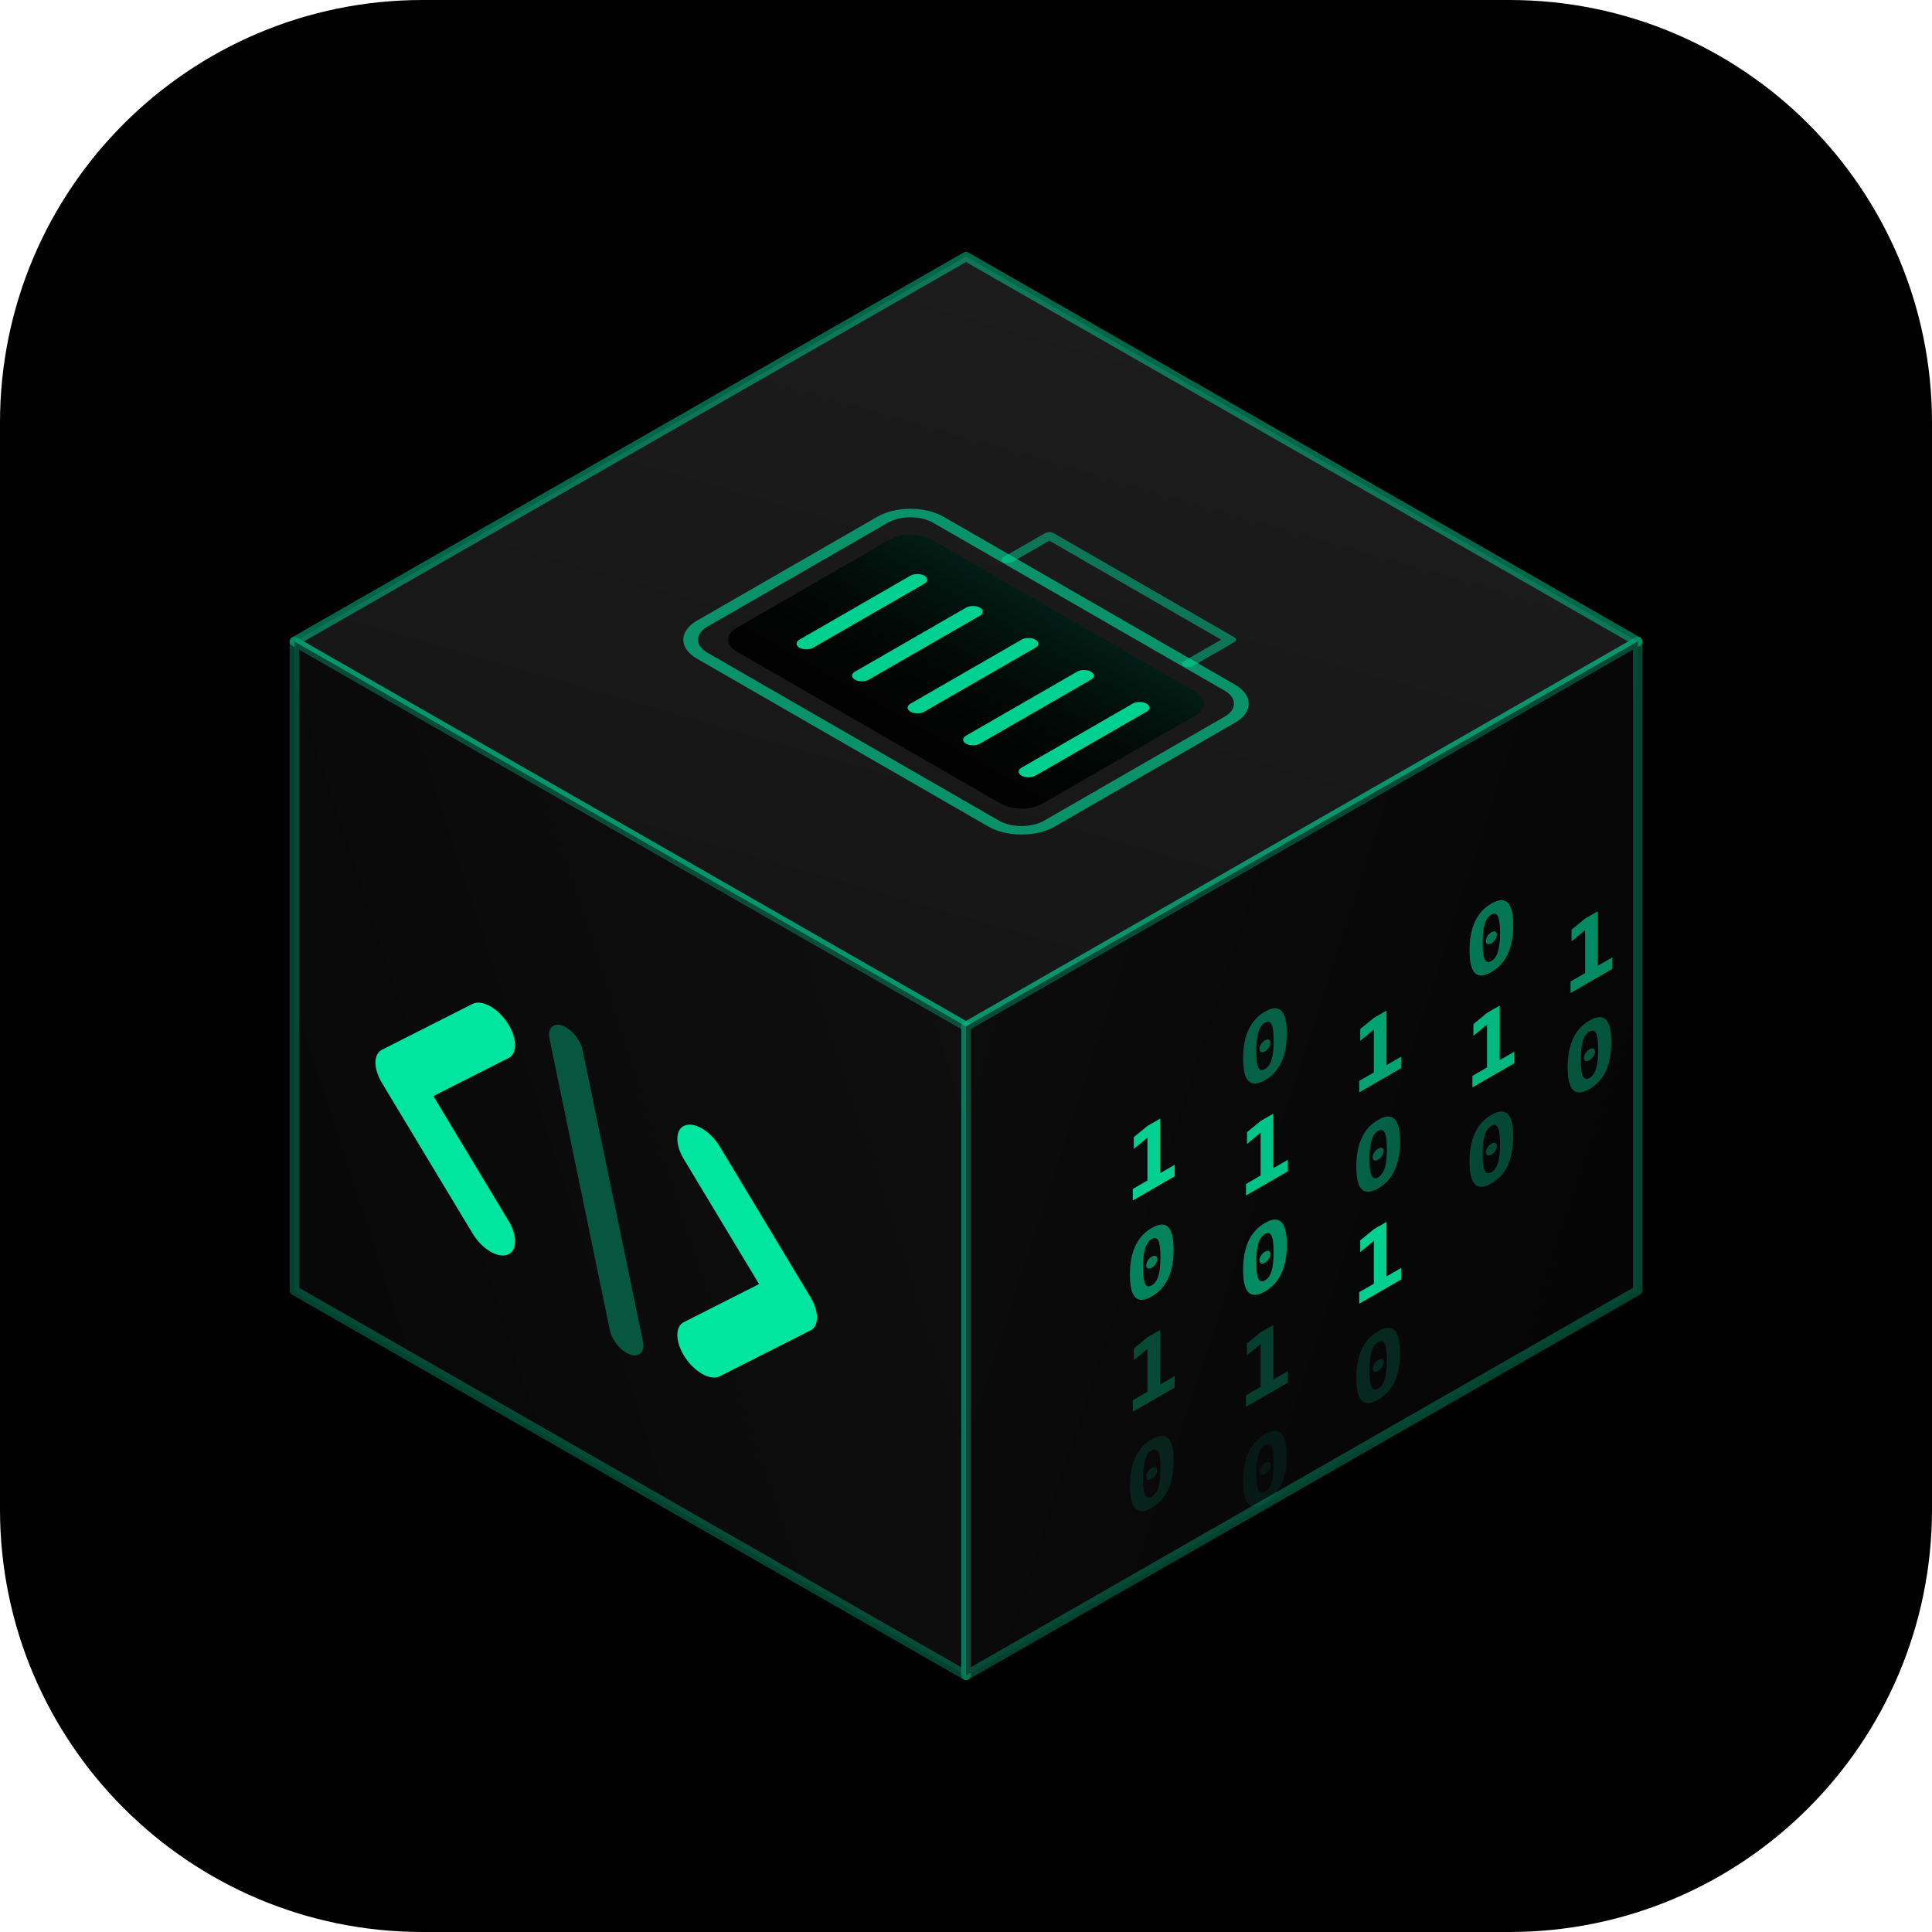
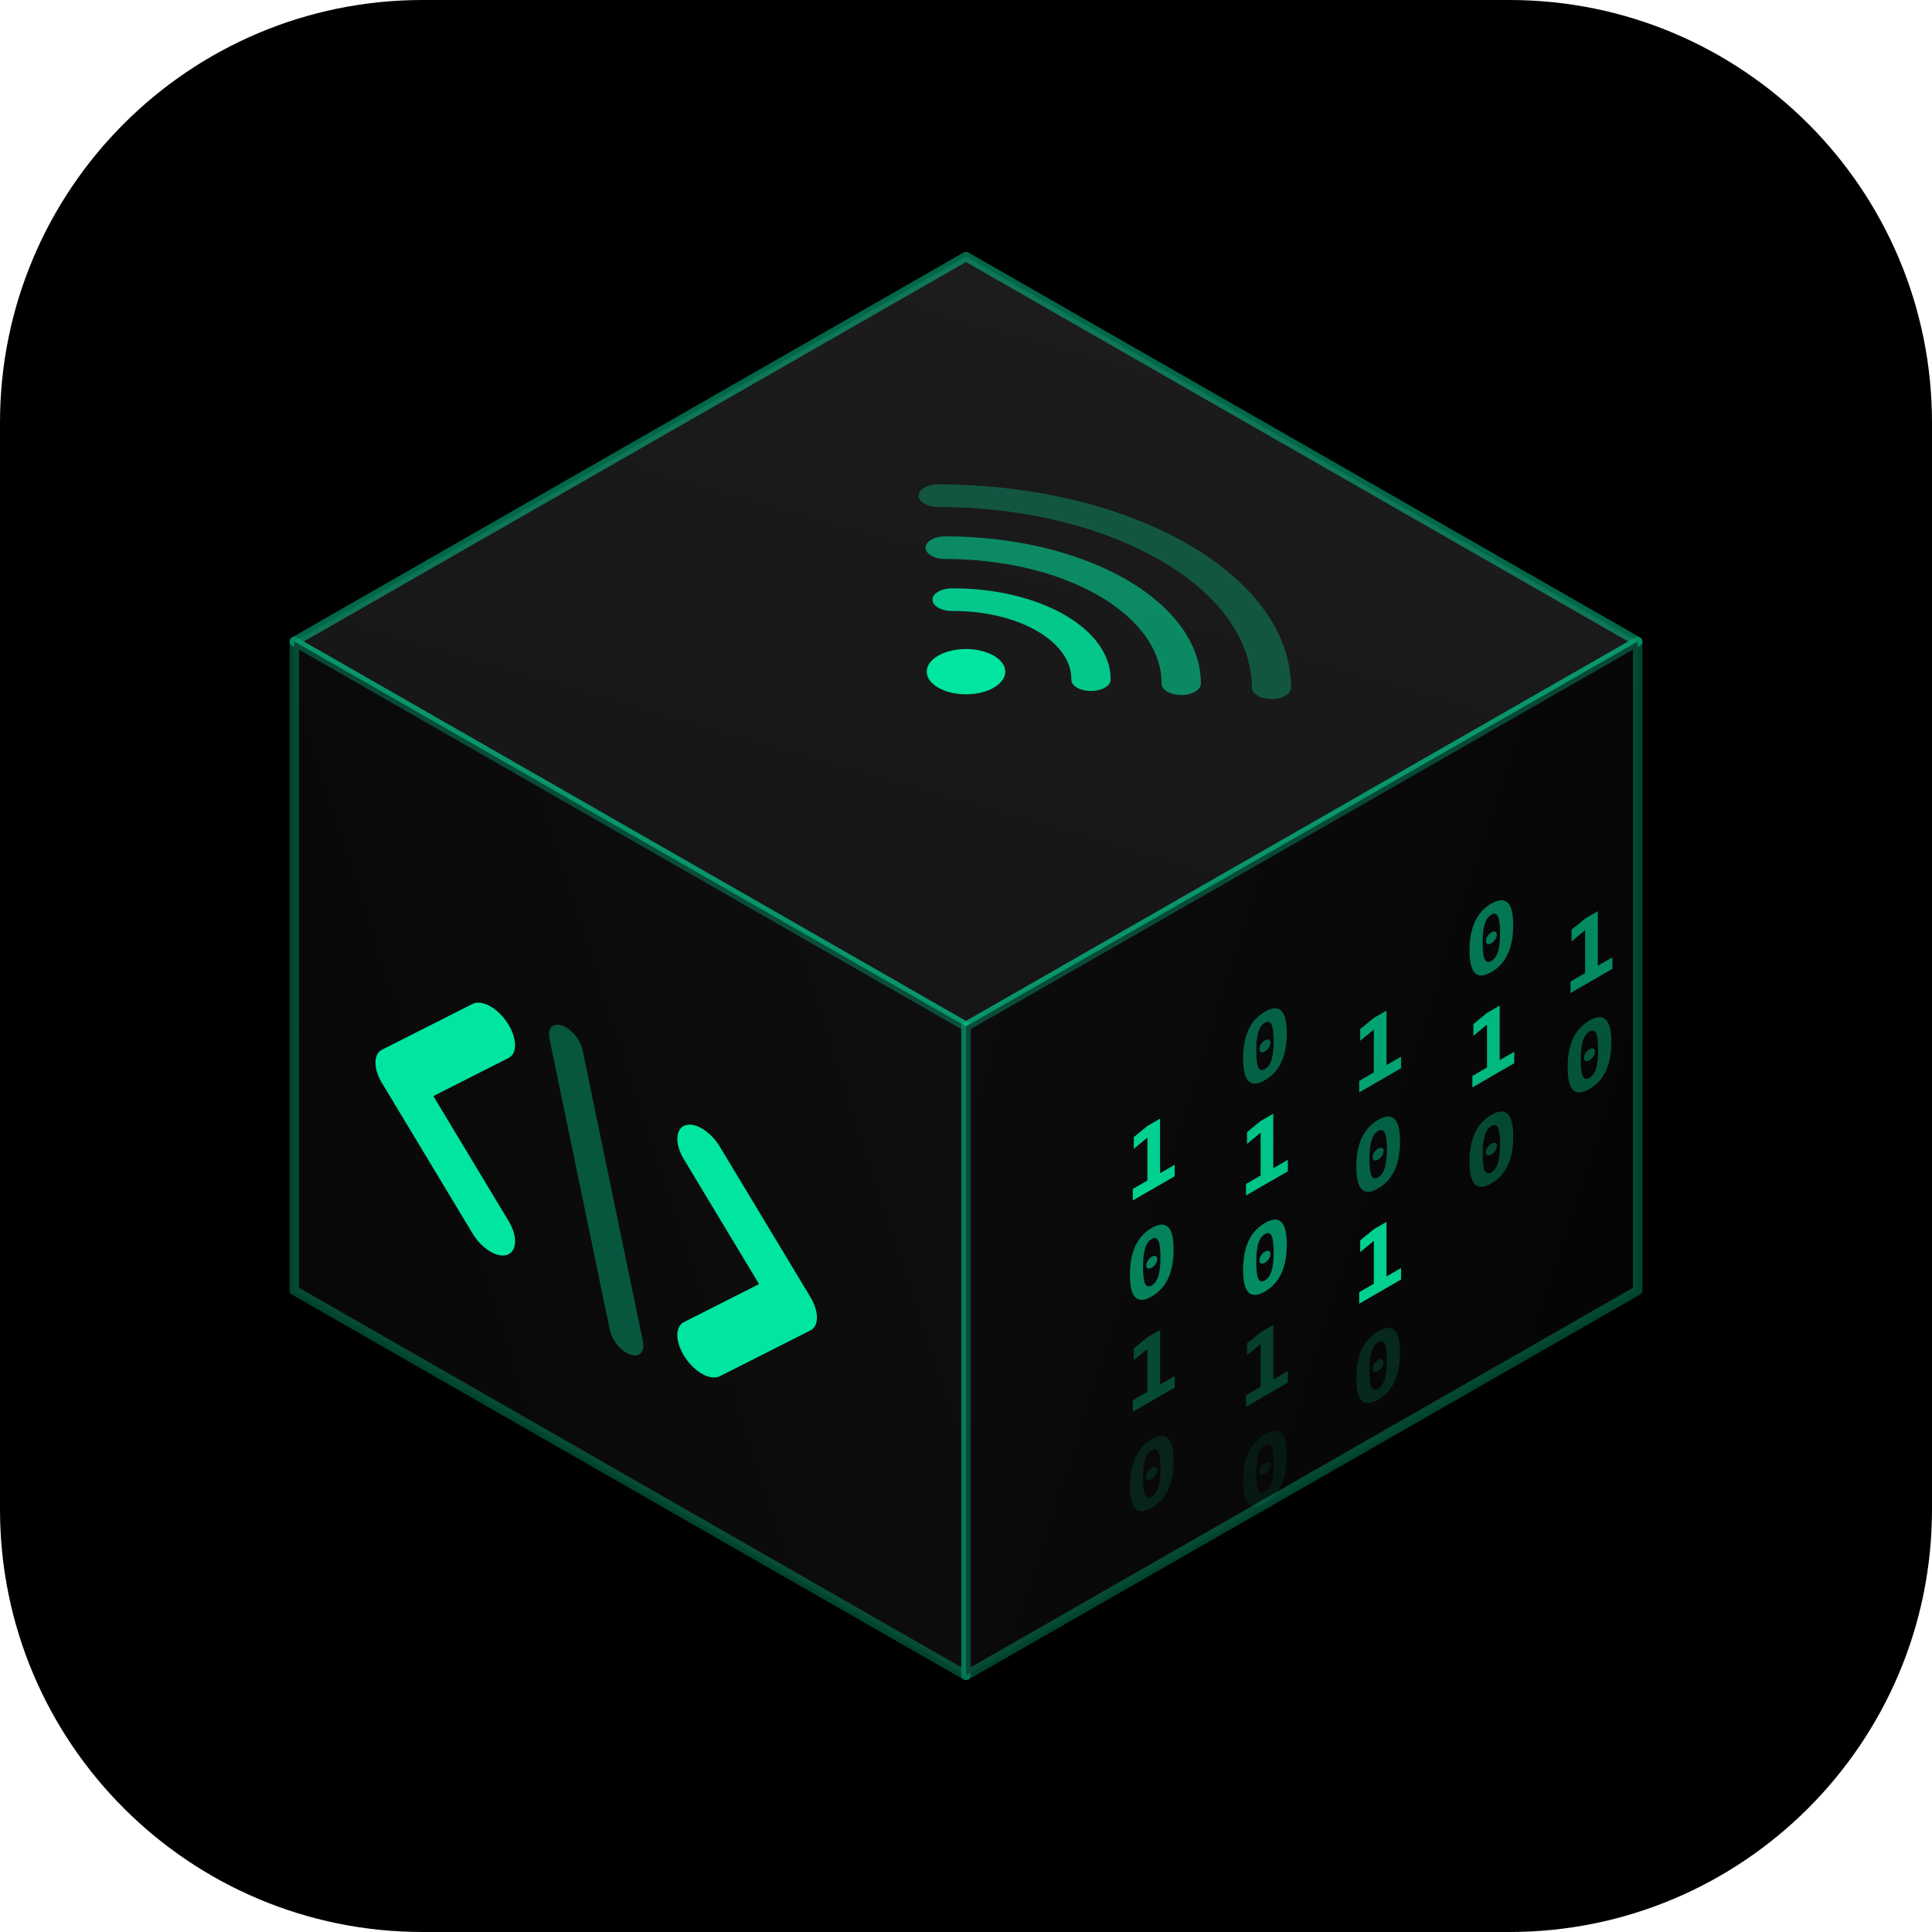
<svg xmlns="http://www.w3.org/2000/svg" viewBox="0 0 512 512">
  <defs>
    <linearGradient id="cubeTop" x1="0" y1="1" x2="0.5" y2="0">
      <stop offset="0%" stop-color="#141414" />
      <stop offset="100%" stop-color="#1c1c1c" />
    </linearGradient>
    <linearGradient id="cubeLeft" x1="1" y1="0" x2="0" y2="0.5">
      <stop offset="0%" stop-color="#101010" />
      <stop offset="100%" stop-color="#080808" />
    </linearGradient>
    <linearGradient id="cubeRight" x1="0" y1="0" x2="1" y2="0.5">
      <stop offset="0%" stop-color="#0d0d0d" />
      <stop offset="100%" stop-color="#050505" />
    </linearGradient>
    <linearGradient id="jackDepth" x1="0" y1="0" x2="0" y2="1">
      <stop offset="0%" stop-color="#00e5a0" stop-opacity="0.12" />
      <stop offset="100%" stop-color="#000" stop-opacity="0" />
    </linearGradient>
  </defs>
  <rect width="512" height="512" rx="112" fill="#000" />
  <path d="M256,68 L434,170 L256,272 L78,170 Z" fill="url(#cubeTop)" stroke="#00e5a0" stroke-width="2.5" stroke-linejoin="round" stroke-opacity="0.45" />
  <path d="M78,170 L256,272 L256,444 L78,342 Z" fill="url(#cubeLeft)" stroke="#00e5a0" stroke-width="2.5" stroke-linejoin="round" stroke-opacity="0.3" />
  <path d="M434,170 L256,272 L256,444 L434,342 Z" fill="url(#cubeRight)" stroke="#00e5a0" stroke-width="2.5" stroke-linejoin="round" stroke-opacity="0.3" />
  <g transform="matrix(0.92, 0.53, -0.92, 0.53, 256, 178)">
-     <rect x="-50" y="-34" width="100" height="68" rx="8" fill="none" stroke="#00e5a0" stroke-width="3" stroke-opacity="0.6" />
-     <rect x="-44" y="-28" width="88" height="56" rx="6" fill="#020202" />
-     <rect x="-44" y="-28" width="88" height="56" rx="6" fill="url(#jackDepth)" />
-     <line x1="-30" y1="-16" x2="-30" y2="16" stroke="#00e5a0" stroke-width="4" stroke-linecap="round" opacity="0.9" />
-     <line x1="-14" y1="-16" x2="-14" y2="16" stroke="#00e5a0" stroke-width="4" stroke-linecap="round" opacity="0.9" />
-     <line x1="2" y1="-16" x2="2" y2="16" stroke="#00e5a0" stroke-width="4" stroke-linecap="round" opacity="0.9" />
-     <line x1="18" y1="-16" x2="18" y2="16" stroke="#00e5a0" stroke-width="4" stroke-linecap="round" opacity="0.9" />
-     <line x1="34" y1="-16" x2="34" y2="16" stroke="#00e5a0" stroke-width="4" stroke-linecap="round" opacity="0.9" />
-     <path d="M-22,-34 L-22,-46 L30,-46 L30,-34" fill="none" stroke="#00e5a0" stroke-width="2.5" stroke-linecap="round" stroke-linejoin="round" opacity="0.45" />
+     <path d="M-48,-40 A68,68 0 0,1 48,-40" fill="none" stroke="#00e5a0" stroke-width="8" stroke-linecap="round" opacity="0.3" />
+     <path d="M-34,-28 A48,48 0 0,1 34,-28" fill="none" stroke="#00e5a0" stroke-width="8" stroke-linecap="round" opacity="0.55" />
+     <path d="M-20,-16 A28,28 0 0,1 20,-16" fill="none" stroke="#00e5a0" stroke-width="8" stroke-linecap="round" opacity="0.85" />
+     <circle cx="0" cy="0" r="8" fill="#00e5a0" />
  </g>
  <g transform="translate(166, 330) skewY(30)">
    <path d="M-36,-36 L-60,-10 L-36,16" fill="none" stroke="#00e5a0" stroke-width="13" stroke-linecap="round" stroke-linejoin="round" />
    <line x1="-16" y1="-44" x2="0" y2="24" stroke="#00e5a0" stroke-width="9" stroke-linecap="round" opacity="0.35" />
    <path d="M20,-36 L44,-10 L20,16" fill="none" stroke="#00e5a0" stroke-width="13" stroke-linecap="round" stroke-linejoin="round" />
  </g>
  <g transform="translate(342, 350) skewY(-30)" font-family="monospace" font-weight="700" font-size="24" fill="#00e5a0">
    <text x="-44" y="-56" opacity="0.9">1</text>
    <text x="-44" y="-28" opacity="0.55">0</text>
    <text x="-44" y="0" opacity="0.3">1</text>
    <text x="-44" y="28" opacity="0.12">0</text>
    <text x="-14" y="-68" opacity="0.4">0</text>
    <text x="-14" y="-40" opacity="0.85">1</text>
    <text x="-14" y="-12" opacity="0.6">0</text>
    <text x="-14" y="16" opacity="0.25">1</text>
    <text x="-14" y="44" opacity="0.08">0</text>
    <text x="16" y="-50" opacity="0.7">1</text>
    <text x="16" y="-22" opacity="0.4">0</text>
    <text x="16" y="6" opacity="0.9">1</text>
    <text x="16" y="34" opacity="0.15">0</text>
    <text x="46" y="-62" opacity="0.5">0</text>
    <text x="46" y="-34" opacity="0.8">1</text>
    <text x="46" y="-6" opacity="0.3">0</text>
    <text x="72" y="-44" opacity="0.6">1</text>
    <text x="72" y="-16" opacity="0.35">0</text>
  </g>
</svg>
